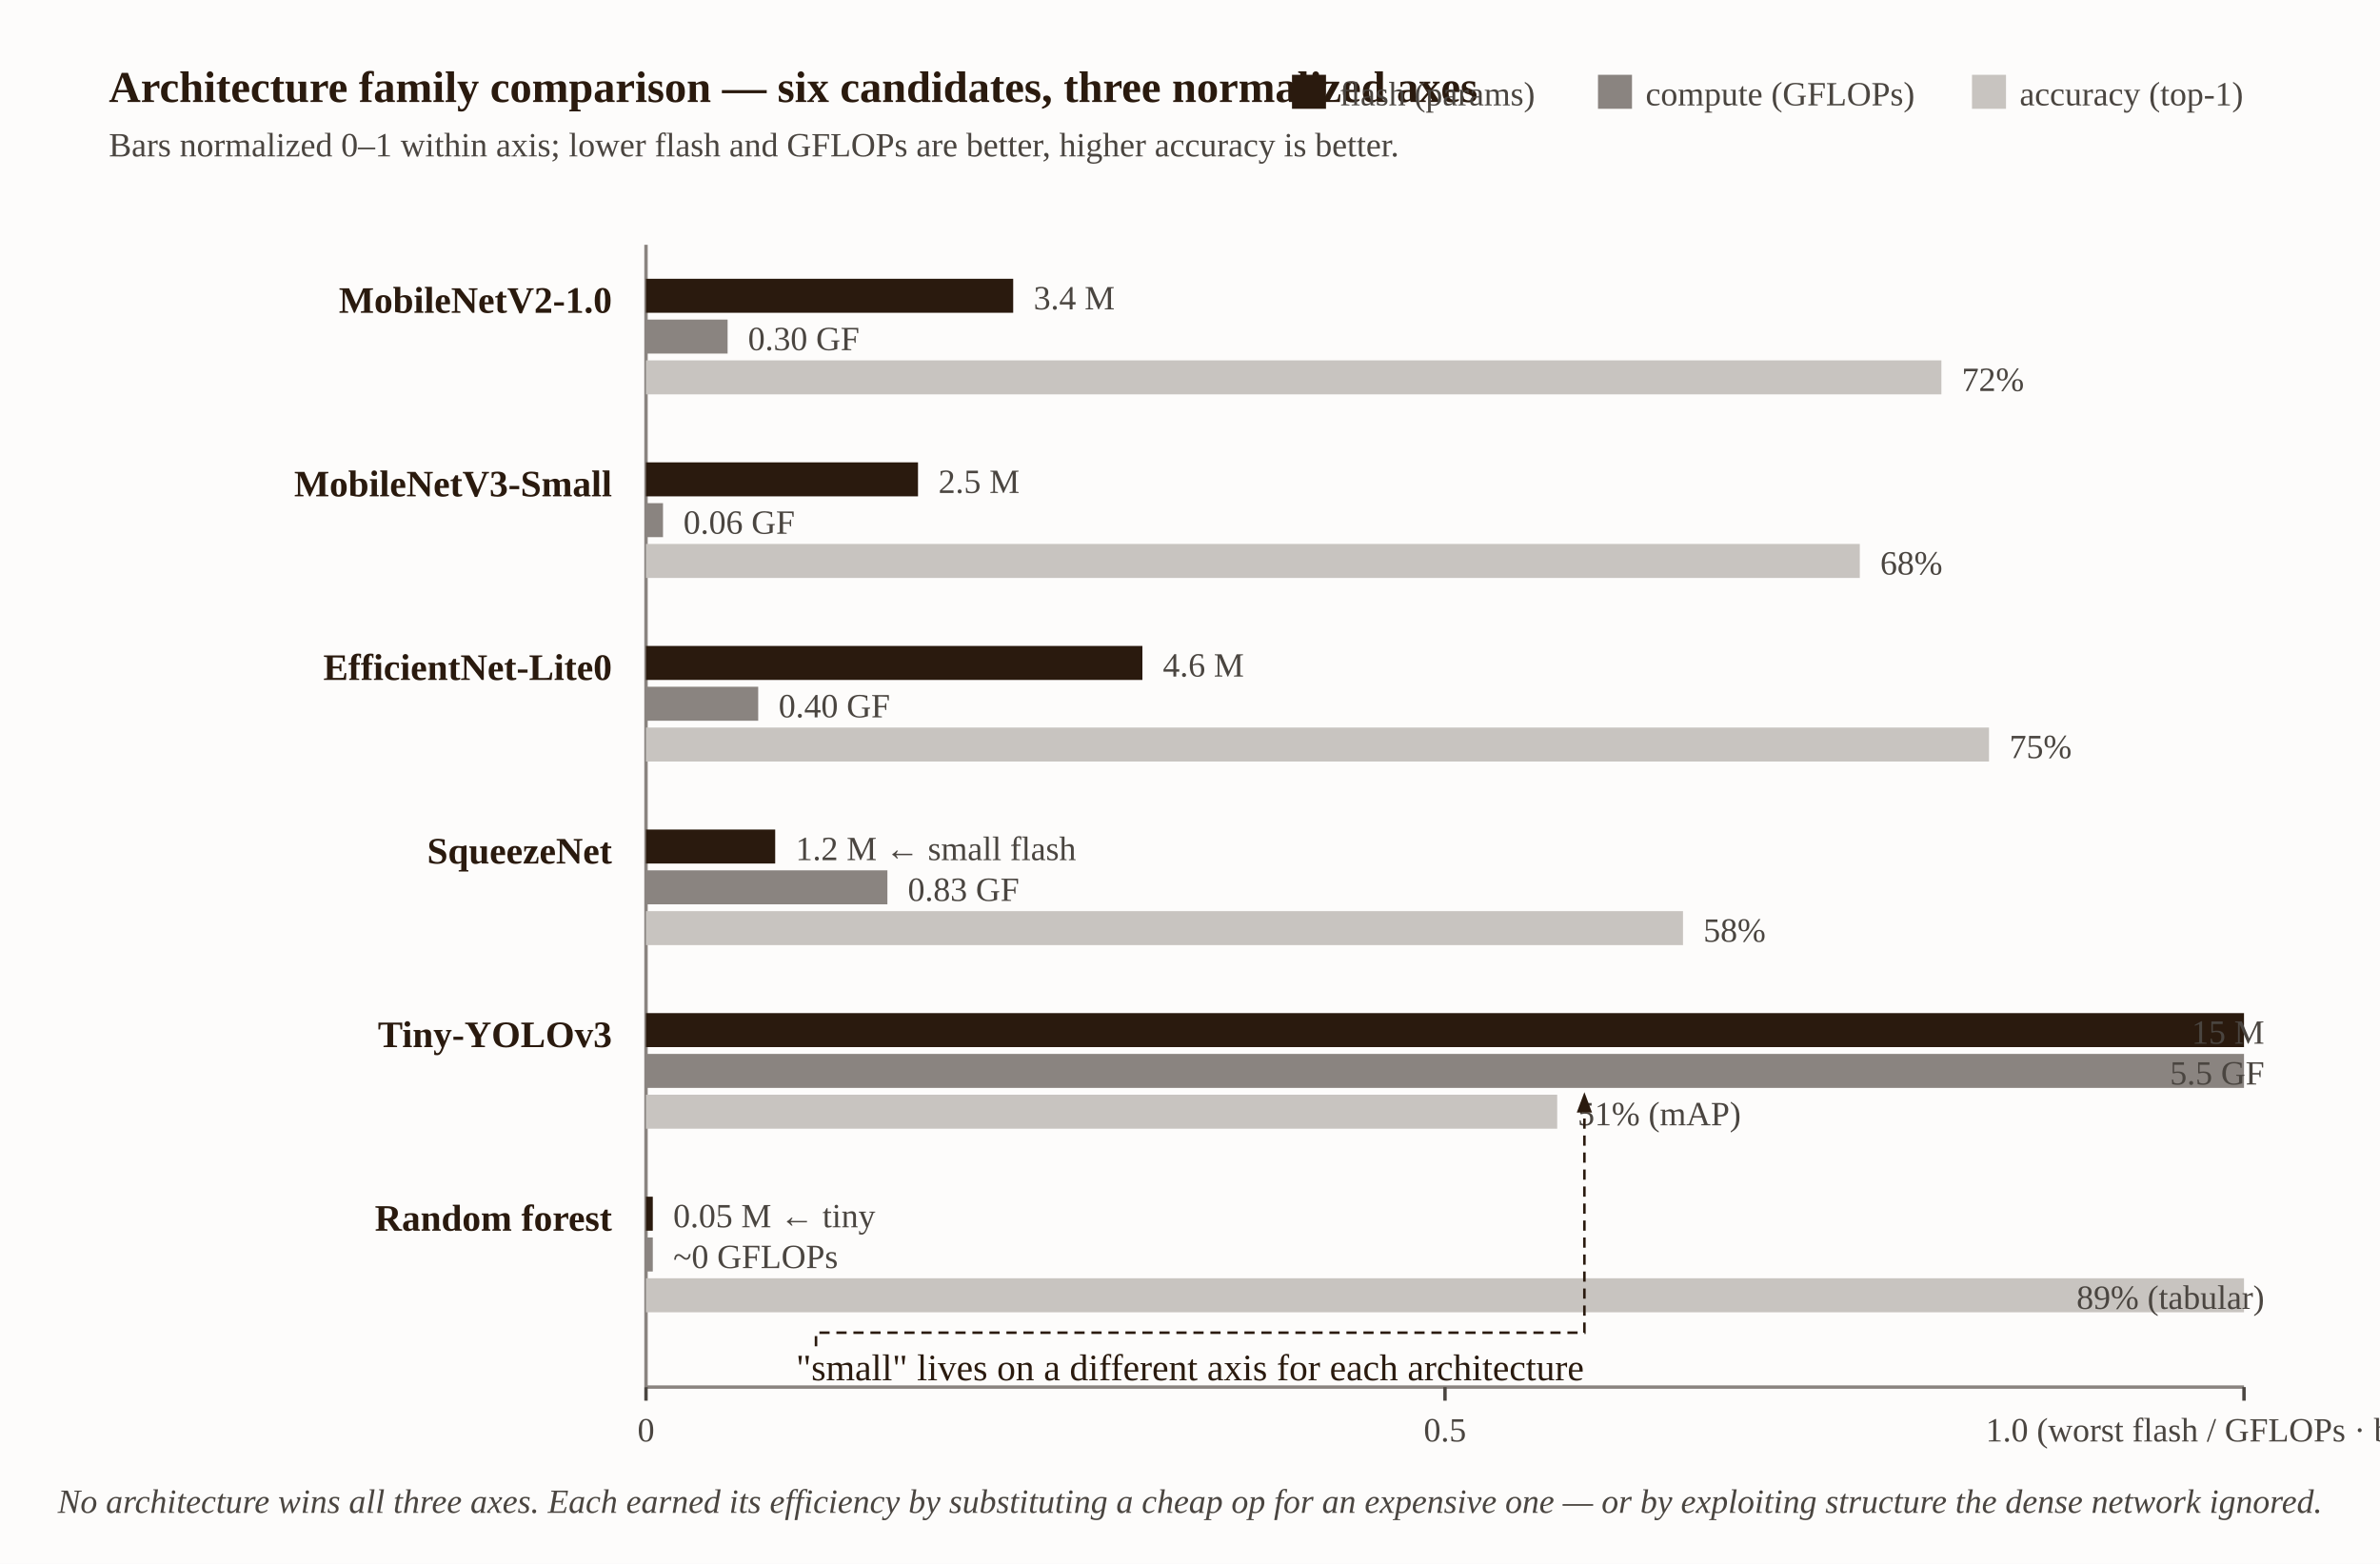
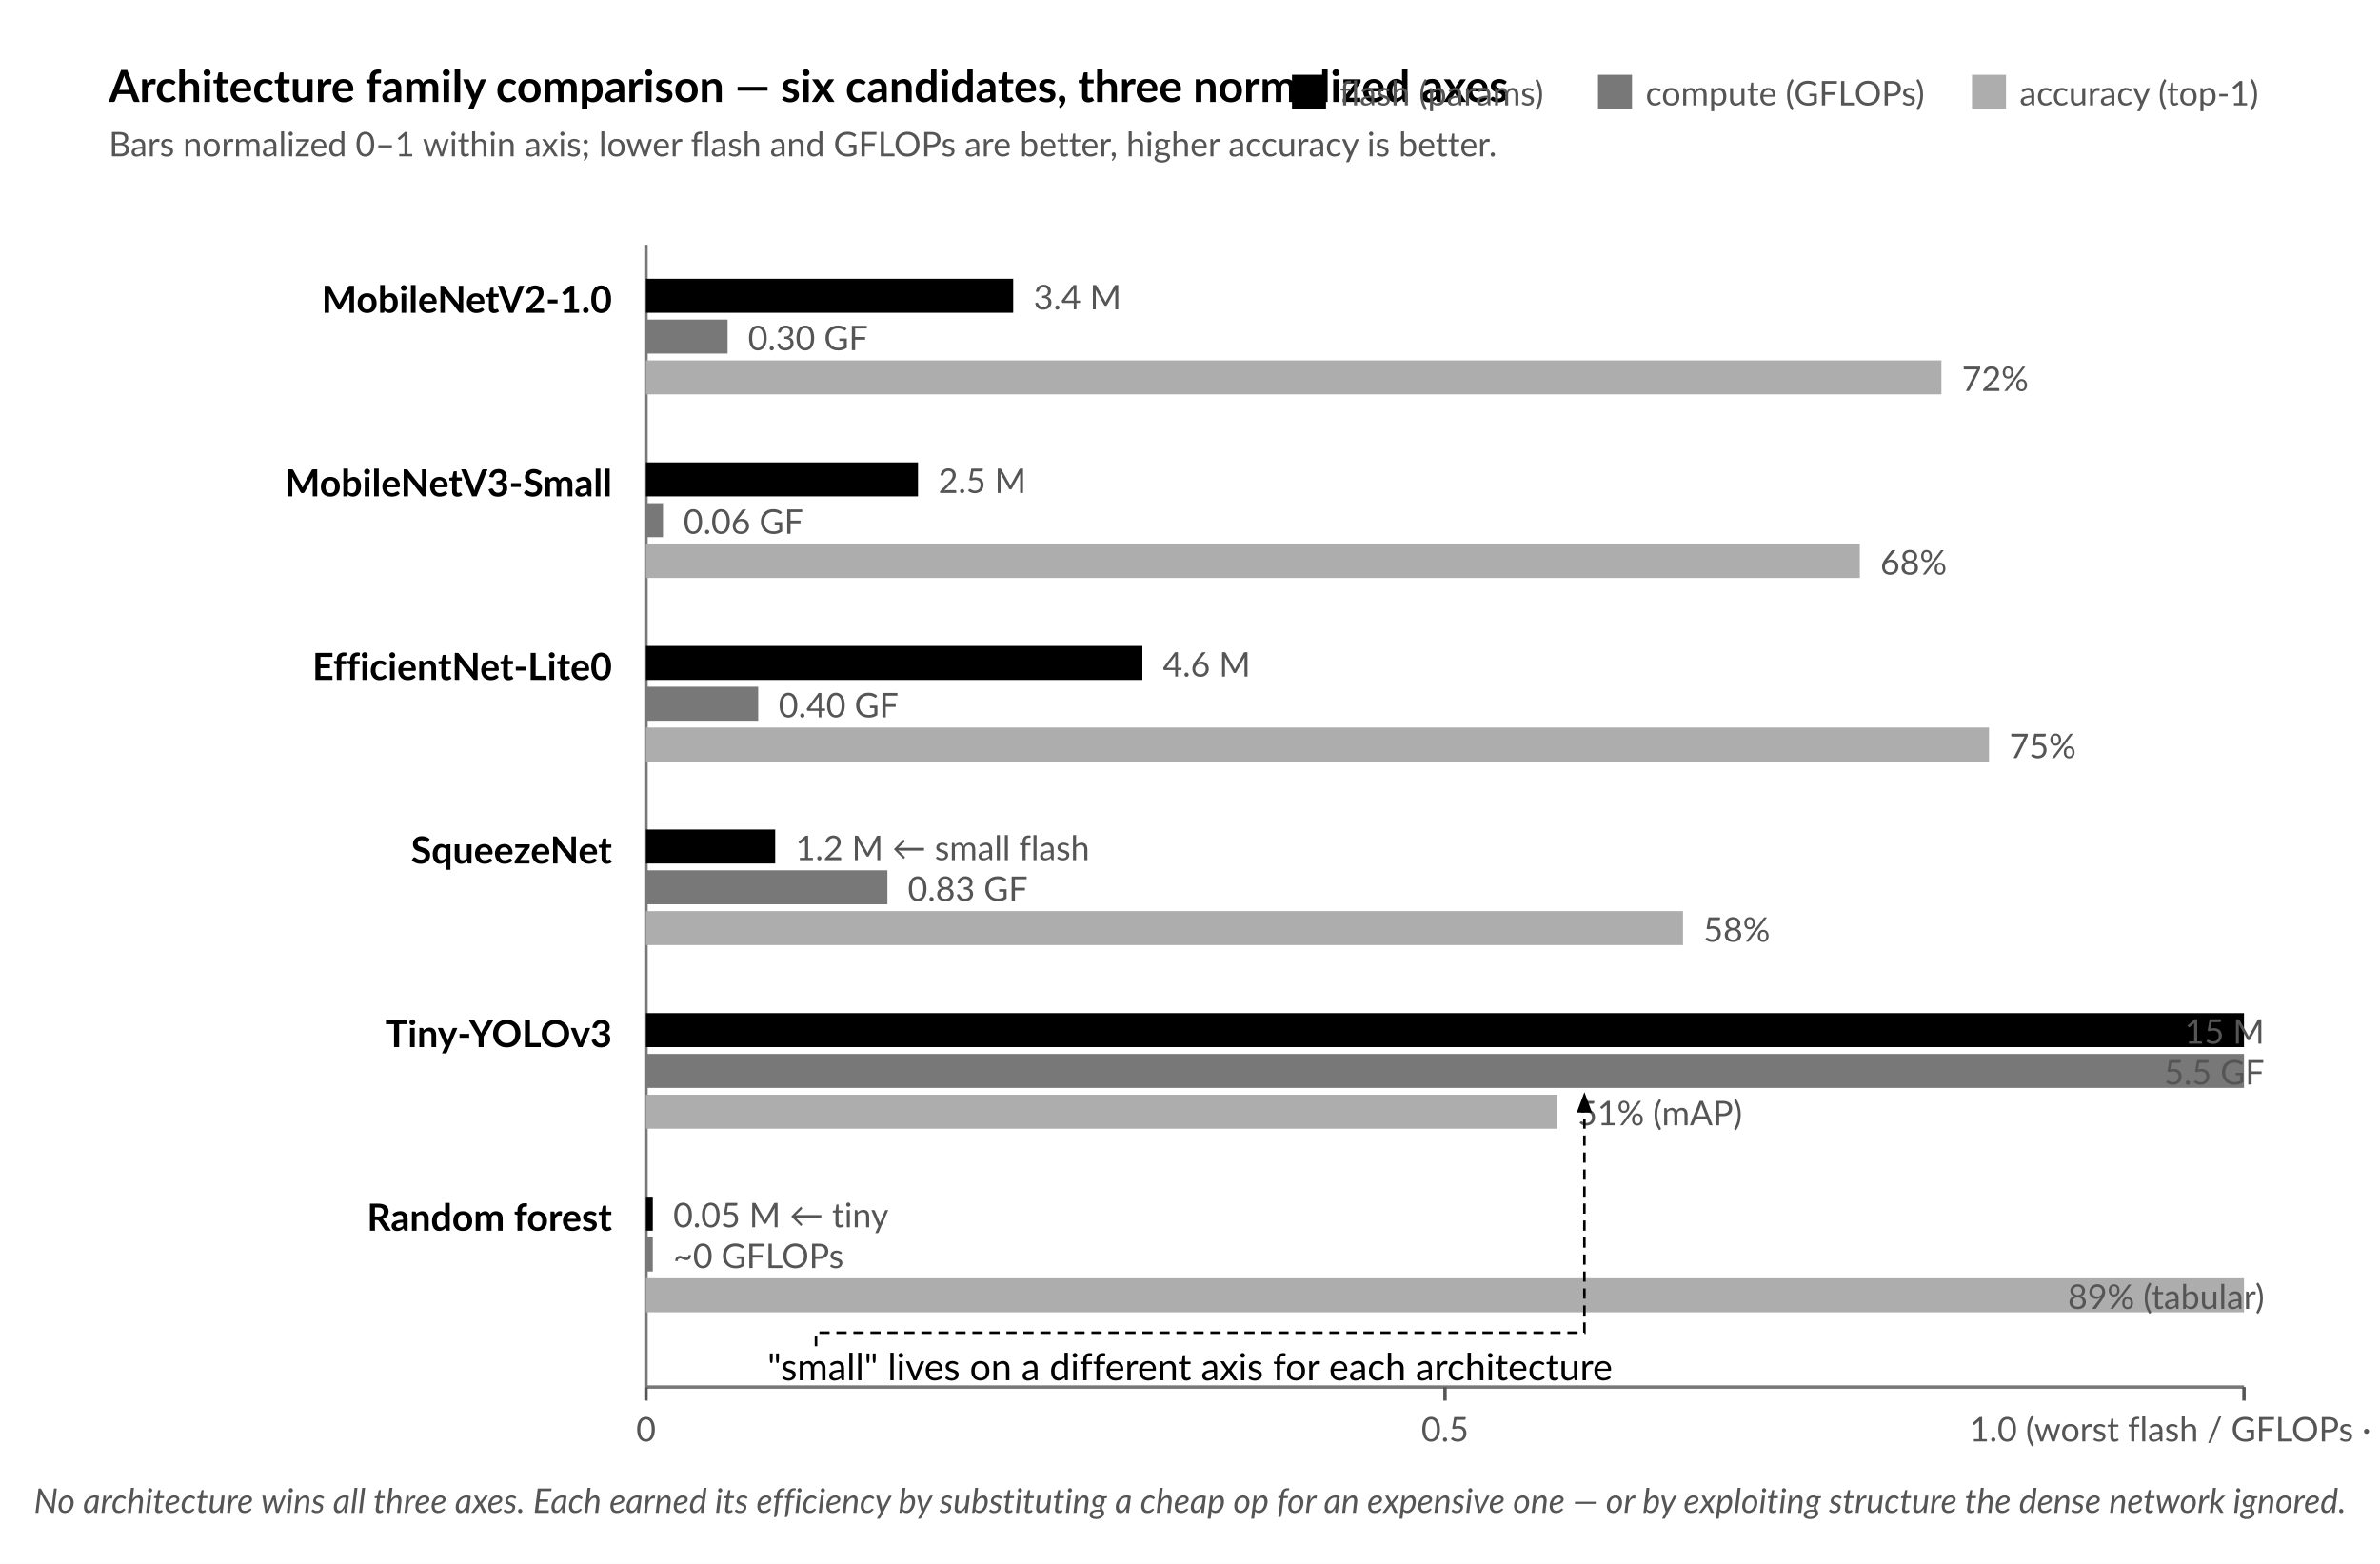
<svg xmlns="http://www.w3.org/2000/svg" viewBox="0 0 700 460" role="img" aria-labelledby="t11c d11c">
  <defs>
    <style>
-       .ti { font-family: 'EB Garamond', Georgia, 'Times New Roman', serif; font-size: 13px; font-weight: bold; fill: #2a1a0e; }
-       .lb { font-family: 'EB Garamond', Georgia, 'Times New Roman', serif; font-size: 11px; fill: #2a1a0e; }
-       .sm { font-family: 'EB Garamond', Georgia, 'Times New Roman', serif; font-size: 10px; fill: #4a4540; }
-       .cap { font-family: 'EB Garamond', Georgia, 'Times New Roman', serif; font-size: 10px; font-style: italic; fill: #4a4540; }
-       .nm { font-family: 'EB Garamond', Georgia, 'Times New Roman', serif; font-size: 11px; font-weight: bold; fill: #2a1a0e; }
+       .ti { font-family: 'Real Head Pro', 'FF Real', Lato, sans-serif; font-size: 13px; font-weight: bold; fill: #000000; }
+       .lb { font-family: 'Real Head Pro', 'FF Real', Lato, sans-serif; font-size: 11px; fill: #000000; }
+       .sm { font-family: 'Real Head Pro', 'FF Real', Lato, sans-serif; font-size: 10px; fill: #555555; }
+       .cap { font-family: 'Real Head Pro', 'FF Real', Lato, sans-serif; font-size: 10px; font-style: italic; fill: #555555; }
+       .nm { font-family: 'Real Head Pro', 'FF Real', Lato, sans-serif; font-size: 11px; font-weight: bold; fill: #000000; }
    </style>
    <marker id="ar3" markerWidth="8" markerHeight="6" refX="7" refY="3" orient="auto">
-       <polygon points="0 0, 8 3, 0 6" fill="#2a1a0e" />
+       <polygon points="0 0, 8 3, 0 6" fill="#000000" />
    </marker>
  </defs>
-   <rect width="700" height="460" fill="#fdfcfb" />
+   <rect width="700" height="460" fill="#FFFFFF" />
  <text x="32" y="30" class="ti">Architecture family comparison — six candidates, three normalized axes</text>
  <text x="32" y="46" class="sm">Bars normalized 0–1 within axis; lower flash and GFLOPs are better, higher accuracy is better.</text>
-   <rect x="380" y="22" width="10" height="10" fill="#2a1a0e" />
+   <rect x="380" y="22" width="10" height="10" fill="#000000" />
  <text x="394" y="31" class="sm">flash (params)</text>
-   <rect x="470" y="22" width="10" height="10" fill="#8a8480" />
+   <rect x="470" y="22" width="10" height="10" fill="#787878" />
  <text x="484" y="31" class="sm">compute (GFLOPs)</text>
-   <rect x="580" y="22" width="10" height="10" fill="#c8c4c0" />
+   <rect x="580" y="22" width="10" height="10" fill="#ADADAD" />
  <text x="594" y="31" class="sm">accuracy (top-1)</text>
-   <line x1="190" y1="72" x2="190" y2="408" stroke="#8a8480" stroke-width="1" />
-   <line x1="190" y1="408" x2="660" y2="408" stroke="#8a8480" stroke-width="1" />
-   <line x1="190" y1="408" x2="190" y2="412" stroke="#4a4540" />
+   <line x1="190" y1="72" x2="190" y2="408" stroke="#787878" stroke-width="1" />
+   <line x1="190" y1="408" x2="660" y2="408" stroke="#787878" stroke-width="1" />
+   <line x1="190" y1="408" x2="190" y2="412" stroke="#555555" />
  <text x="190" y="424" text-anchor="middle" class="sm">0</text>
-   <line x1="425" y1="408" x2="425" y2="412" stroke="#4a4540" />
+   <line x1="425" y1="408" x2="425" y2="412" stroke="#555555" />
  <text x="425" y="424" text-anchor="middle" class="sm">0.5</text>
-   <line x1="660" y1="408" x2="660" y2="412" stroke="#4a4540" />
+   <line x1="660" y1="408" x2="660" y2="412" stroke="#555555" />
  <text x="660" y="424" text-anchor="middle" class="sm">1.0 (worst flash / GFLOPs · best acc.)</text>
  <text x="180" y="92" text-anchor="end" class="nm">MobileNetV2-1.0</text>
-   <rect x="190" y="82" width="108" height="10" fill="#2a1a0e" />
+   <rect x="190" y="82" width="108" height="10" fill="#000000" />
  <text x="304" y="91" class="sm">3.4 M</text>
-   <rect x="190" y="94" width="24" height="10" fill="#8a8480" />
+   <rect x="190" y="94" width="24" height="10" fill="#787878" />
  <text x="220" y="103" class="sm">0.30 GF</text>
-   <rect x="190" y="106" width="381" height="10" fill="#c8c4c0" />
+   <rect x="190" y="106" width="381" height="10" fill="#ADADAD" />
  <text x="577" y="115" class="sm">72%</text>
  <text x="180" y="146" text-anchor="end" class="nm">MobileNetV3-Small</text>
-   <rect x="190" y="136" width="80" height="10" fill="#2a1a0e" />
+   <rect x="190" y="136" width="80" height="10" fill="#000000" />
  <text x="276" y="145" class="sm">2.5 M</text>
-   <rect x="190" y="148" width="5" height="10" fill="#8a8480" />
+   <rect x="190" y="148" width="5" height="10" fill="#787878" />
  <text x="201" y="157" class="sm">0.06 GF</text>
-   <rect x="190" y="160" width="357" height="10" fill="#c8c4c0" />
+   <rect x="190" y="160" width="357" height="10" fill="#ADADAD" />
  <text x="553" y="169" class="sm">68%</text>
  <text x="180" y="200" text-anchor="end" class="nm">EfficientNet-Lite0</text>
-   <rect x="190" y="190" width="146" height="10" fill="#2a1a0e" />
+   <rect x="190" y="190" width="146" height="10" fill="#000000" />
  <text x="342" y="199" class="sm">4.6 M</text>
-   <rect x="190" y="202" width="33" height="10" fill="#8a8480" />
+   <rect x="190" y="202" width="33" height="10" fill="#787878" />
  <text x="229" y="211" class="sm">0.40 GF</text>
-   <rect x="190" y="214" width="395" height="10" fill="#c8c4c0" />
+   <rect x="190" y="214" width="395" height="10" fill="#ADADAD" />
  <text x="591" y="223" class="sm">75%</text>
  <text x="180" y="254" text-anchor="end" class="nm">SqueezeNet</text>
-   <rect x="190" y="244" width="38" height="10" fill="#2a1a0e" />
+   <rect x="190" y="244" width="38" height="10" fill="#000000" />
  <text x="234" y="253" class="sm">1.2 M ← small flash</text>
-   <rect x="190" y="256" width="71" height="10" fill="#8a8480" />
+   <rect x="190" y="256" width="71" height="10" fill="#787878" />
  <text x="267" y="265" class="sm">0.83 GF</text>
-   <rect x="190" y="268" width="305" height="10" fill="#c8c4c0" />
+   <rect x="190" y="268" width="305" height="10" fill="#ADADAD" />
  <text x="501" y="277" class="sm">58%</text>
  <text x="180" y="308" text-anchor="end" class="nm">Tiny-YOLOv3</text>
-   <rect x="190" y="298" width="470" height="10" fill="#2a1a0e" />
-   <text x="666" y="307" text-anchor="end" class="sm" fill="#fdfcfb">15 M</text>
-   <rect x="190" y="310" width="470" height="10" fill="#8a8480" />
-   <text x="666" y="319" text-anchor="end" class="sm" fill="#fdfcfb">5.5 GF</text>
-   <rect x="190" y="322" width="268" height="10" fill="#c8c4c0" />
+   <rect x="190" y="298" width="470" height="10" fill="#000000" />
+   <text x="666" y="307" text-anchor="end" class="sm" fill="#FFFFFF">15 M</text>
+   <rect x="190" y="310" width="470" height="10" fill="#787878" />
+   <text x="666" y="319" text-anchor="end" class="sm" fill="#FFFFFF">5.5 GF</text>
+   <rect x="190" y="322" width="268" height="10" fill="#ADADAD" />
  <text x="464" y="331" class="sm">51% (mAP)</text>
  <text x="180" y="362" text-anchor="end" class="nm">Random forest</text>
-   <rect x="190" y="352" width="2" height="10" fill="#2a1a0e" />
+   <rect x="190" y="352" width="2" height="10" fill="#000000" />
  <text x="198" y="361" class="sm">0.05 M ← tiny</text>
-   <rect x="190" y="364" width="2" height="10" fill="#8a8480" />
+   <rect x="190" y="364" width="2" height="10" fill="#787878" />
  <text x="198" y="373" class="sm">~0 GFLOPs</text>
-   <rect x="190" y="376" width="470" height="10" fill="#c8c4c0" />
-   <text x="666" y="385" text-anchor="end" class="sm" fill="#2a1a0e">89% (tabular)</text>
-   <path d="M 240 396 L 240 392 L 466 392 L 466 322" fill="none" stroke="#2a1a0e" stroke-width="0.75" stroke-dasharray="3 2" marker-end="url(#ar3)" />
+   <rect x="190" y="376" width="470" height="10" fill="#ADADAD" />
+   <text x="666" y="385" text-anchor="end" class="sm" fill="#000000">89% (tabular)</text>
+   <path d="M 240 396 L 240 392 L 466 392 L 466 322" fill="none" stroke="#000000" stroke-width="0.75" stroke-dasharray="3 2" marker-end="url(#ar3)" />
  <text x="350" y="406" text-anchor="middle" class="lb">"small" lives on a different axis for each architecture</text>
  <text x="350" y="445" text-anchor="middle" class="cap">No architecture wins all three axes. Each earned its efficiency by substituting a cheap op for an expensive one — or by exploiting structure the dense network ignored.</text>
</svg>
